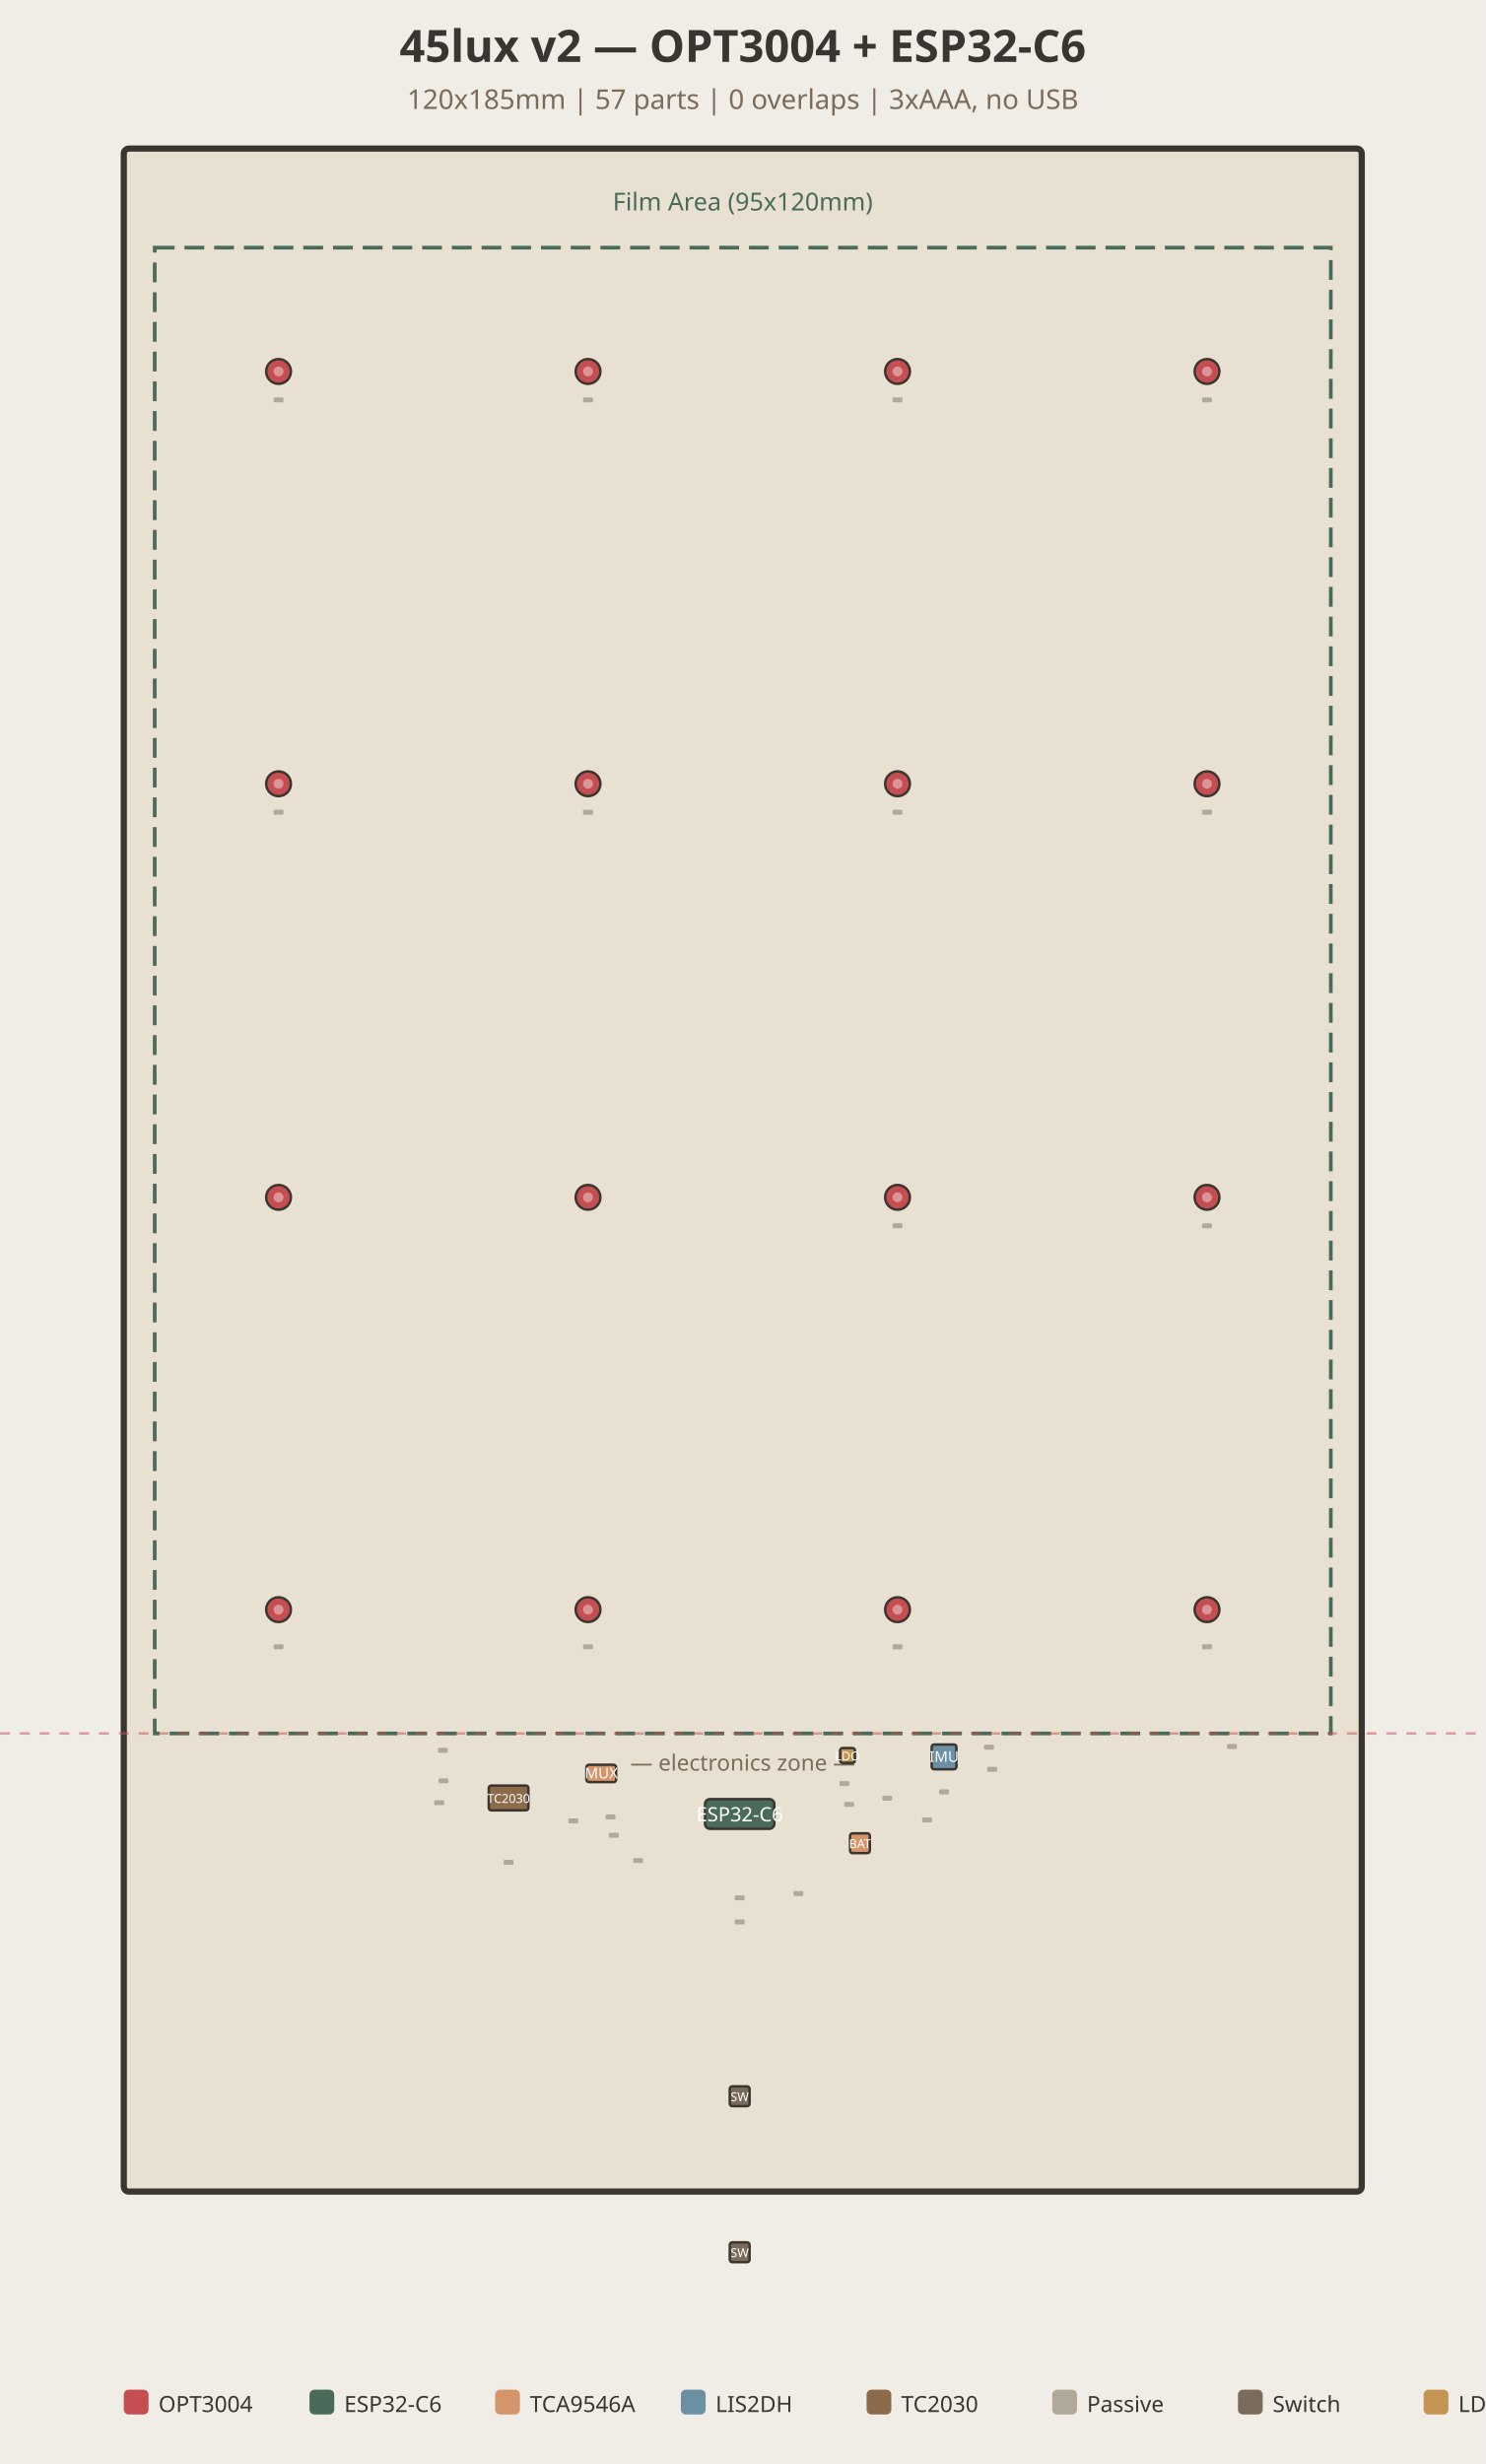
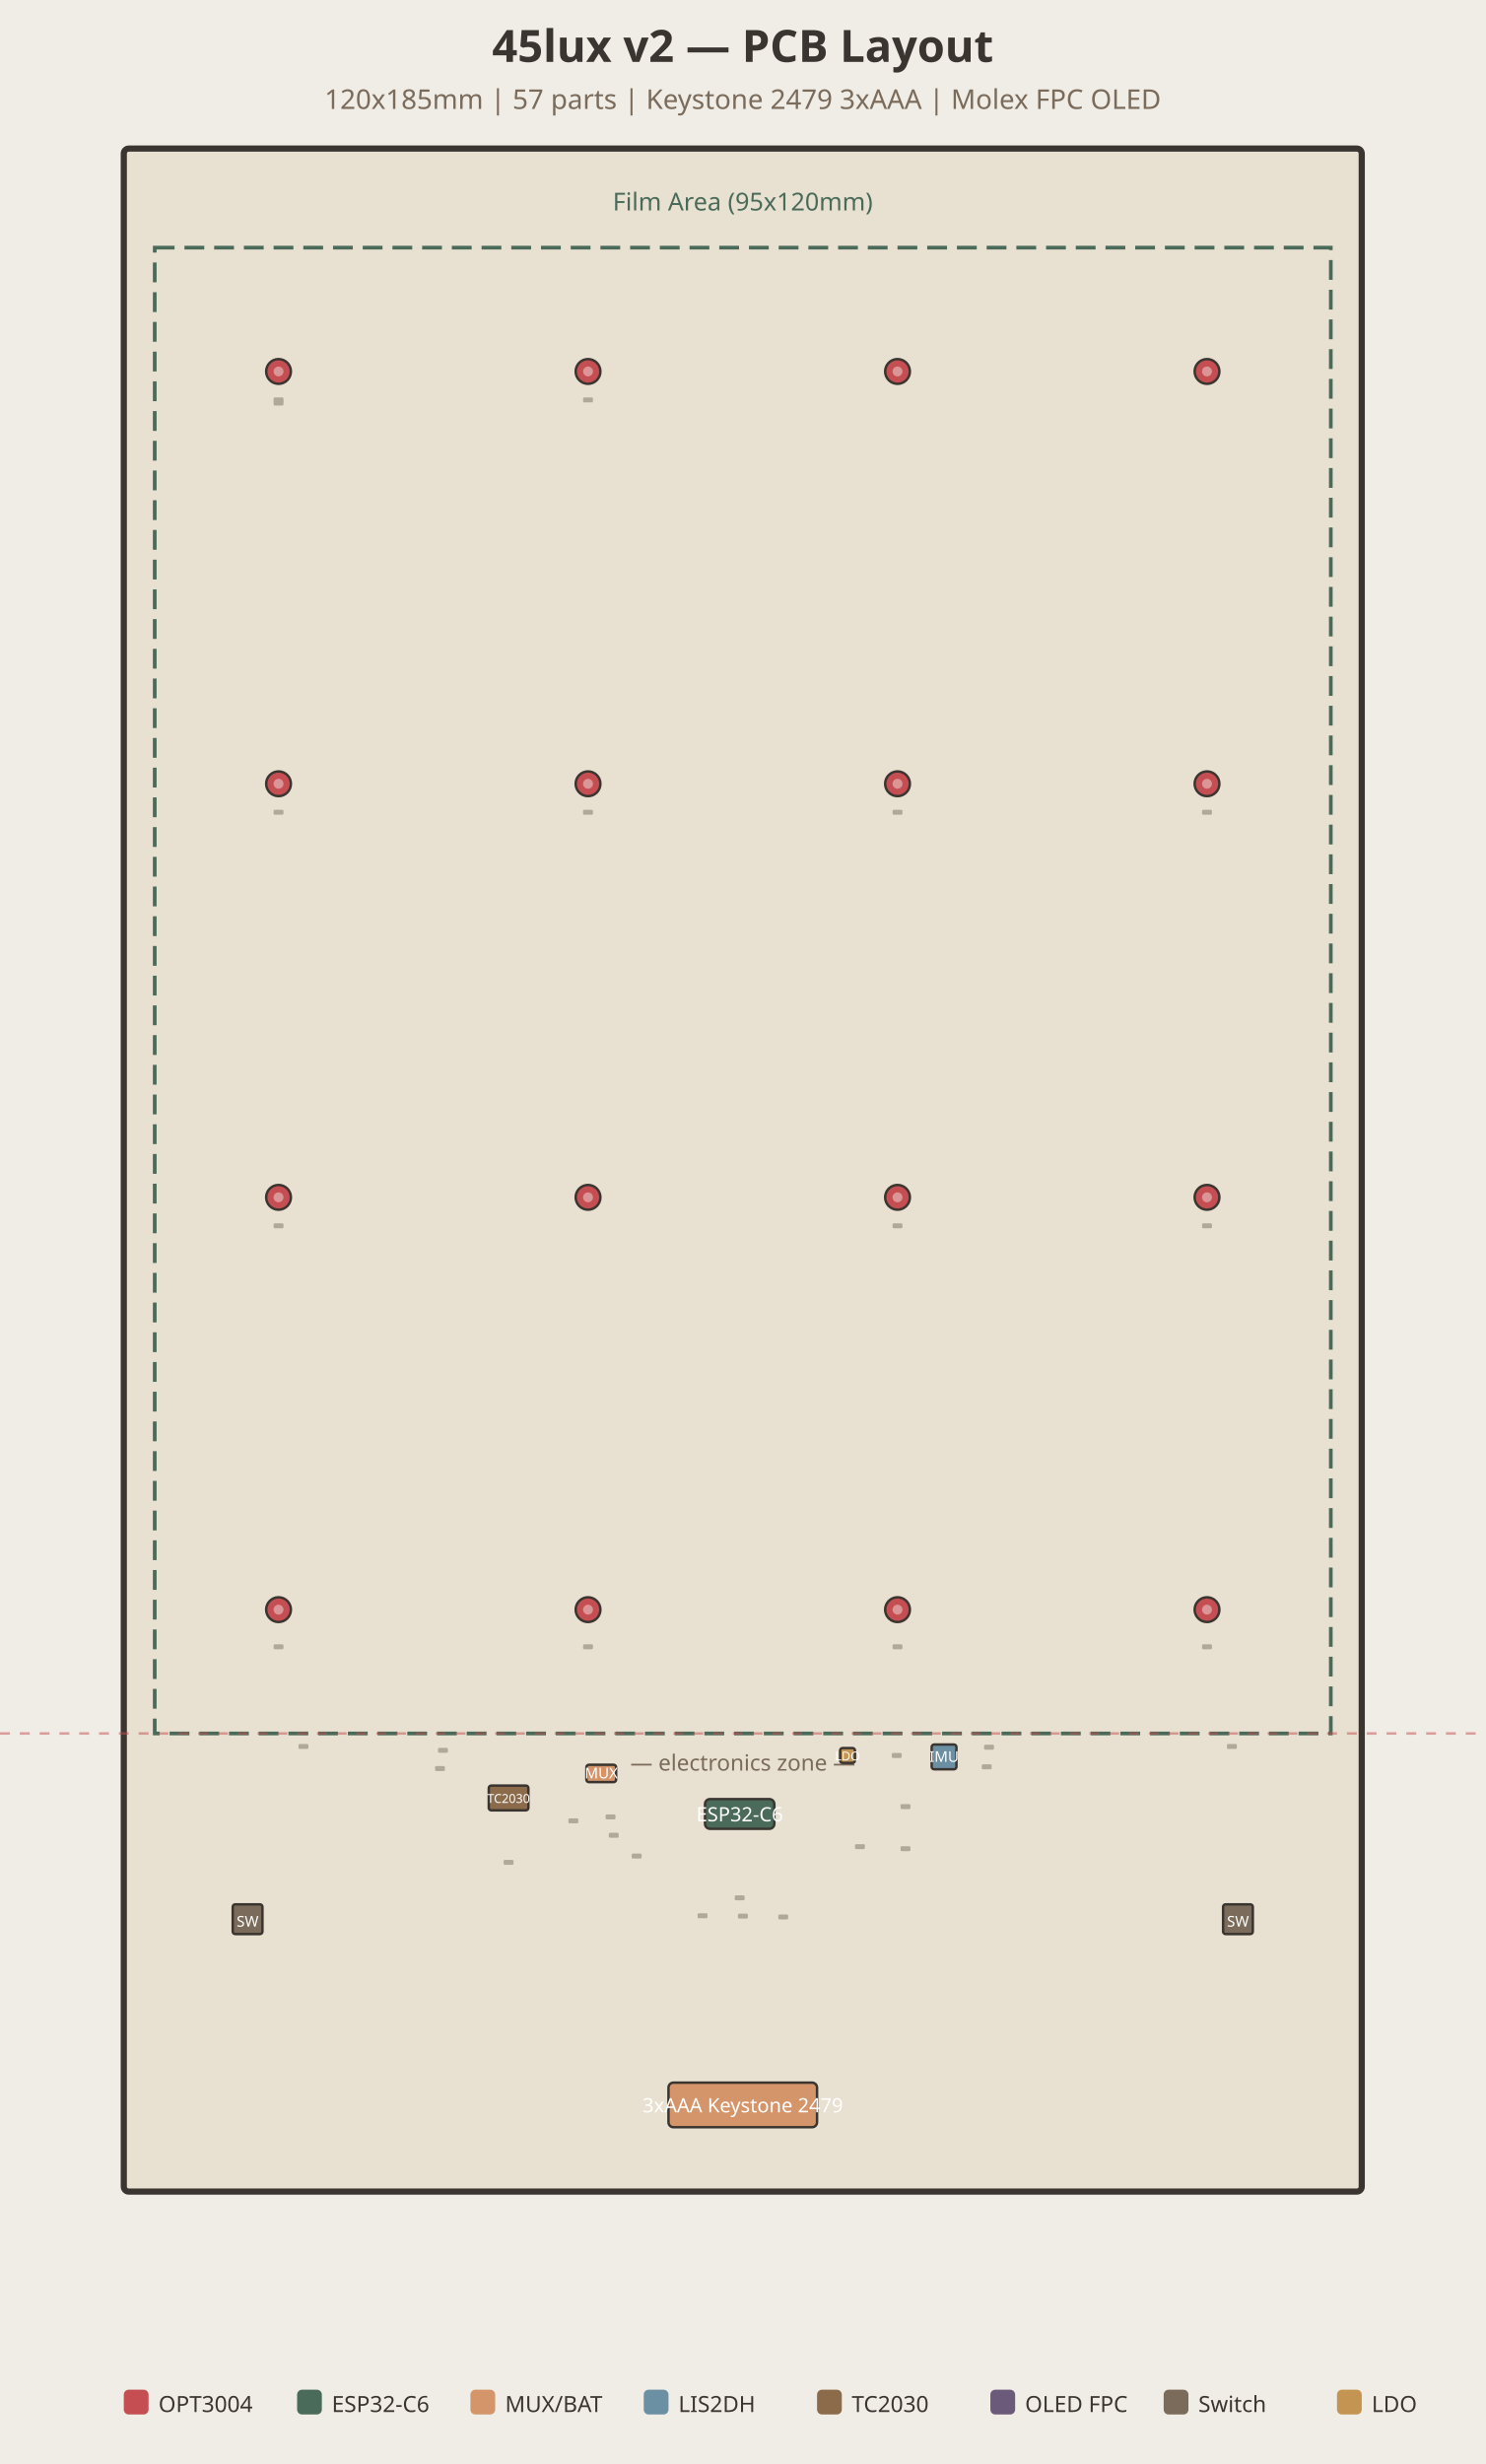
<svg xmlns="http://www.w3.org/2000/svg" width="600.0" height="995.0">
  <rect width="600.0" height="995.0" fill="#f0ece6" />
  <rect x="50.0" y="60.0" width="500.0" height="825.0" fill="#e8e0d0" stroke="#3a3530" stroke-width="2.5" rx="2" />
  <rect x="62.5" y="100.0" width="475.0" height="600.0" fill="none" stroke="#4a6b5a" stroke-width="1.5" stroke-dasharray="8,4" />
  <text x="300.0" y="85.0" text-anchor="middle" font-size="10" fill="#4a6b5a" font-family="sans-serif">Film Area (95x120mm)</text>
  <line x1="0" y1="700.0" x2="600.0" y2="700.0" stroke="#c44e52" stroke-width="1" stroke-dasharray="4,4" opacity="0.5" />
  <text x="300.0" y="715.0" text-anchor="middle" font-size="9" fill="#7a6b5a" font-family="sans-serif">— electronics zone —</text>
+   <rect x="270.0" y="841.0" width="60" height="18" fill="#d4956a" stroke="#3a3530" rx="2" />
+   <text x="300.0" y="853.0" text-anchor="middle" font-size="8" fill="white" font-family="sans-serif">3xAAA Keystone 2479</text>
  <circle cx="112.5" cy="150.0" r="5" fill="#c44e52" stroke="#3a3530" stroke-width="1" />
  <circle cx="112.5" cy="150.0" r="2" fill="white" opacity="0.4" />
  <circle cx="237.5" cy="150.0" r="5" fill="#c44e52" stroke="#3a3530" stroke-width="1" />
  <circle cx="237.5" cy="150.0" r="2" fill="white" opacity="0.4" />
  <circle cx="362.5" cy="150.0" r="5" fill="#c44e52" stroke="#3a3530" stroke-width="1" />
  <circle cx="362.5" cy="150.0" r="2" fill="white" opacity="0.4" />
  <circle cx="487.5" cy="150.0" r="5" fill="#c44e52" stroke="#3a3530" stroke-width="1" />
  <circle cx="487.5" cy="150.0" r="2" fill="white" opacity="0.4" />
  <circle cx="112.5" cy="316.5" r="5" fill="#c44e52" stroke="#3a3530" stroke-width="1" />
  <circle cx="112.5" cy="316.5" r="2" fill="white" opacity="0.4" />
  <circle cx="237.5" cy="316.5" r="5" fill="#c44e52" stroke="#3a3530" stroke-width="1" />
  <circle cx="237.5" cy="316.5" r="2" fill="white" opacity="0.4" />
  <circle cx="362.5" cy="316.5" r="5" fill="#c44e52" stroke="#3a3530" stroke-width="1" />
  <circle cx="362.5" cy="316.5" r="2" fill="white" opacity="0.4" />
  <circle cx="487.5" cy="316.5" r="5" fill="#c44e52" stroke="#3a3530" stroke-width="1" />
  <circle cx="487.5" cy="316.5" r="2" fill="white" opacity="0.4" />
  <circle cx="112.5" cy="483.5" r="5" fill="#c44e52" stroke="#3a3530" stroke-width="1" />
  <circle cx="112.5" cy="483.5" r="2" fill="white" opacity="0.4" />
  <circle cx="237.5" cy="483.5" r="5" fill="#c44e52" stroke="#3a3530" stroke-width="1" />
  <circle cx="237.5" cy="483.5" r="2" fill="white" opacity="0.4" />
  <circle cx="362.5" cy="483.5" r="5" fill="#c44e52" stroke="#3a3530" stroke-width="1" />
  <circle cx="362.5" cy="483.5" r="2" fill="white" opacity="0.4" />
  <circle cx="487.5" cy="483.5" r="5" fill="#c44e52" stroke="#3a3530" stroke-width="1" />
  <circle cx="487.5" cy="483.5" r="2" fill="white" opacity="0.4" />
  <circle cx="112.5" cy="650.0" r="5" fill="#c44e52" stroke="#3a3530" stroke-width="1" />
  <circle cx="112.5" cy="650.0" r="2" fill="white" opacity="0.4" />
  <rect x="110.5" y="664.0" width="4" height="2" fill="#b0a898" stroke="none" rx="0.5" />
  <circle cx="237.5" cy="650.0" r="5" fill="#c44e52" stroke="#3a3530" stroke-width="1" />
  <circle cx="237.5" cy="650.0" r="2" fill="white" opacity="0.4" />
  <rect x="235.5" y="664.0" width="4" height="2" fill="#b0a898" stroke="none" rx="0.5" />
  <circle cx="362.5" cy="650.0" r="5" fill="#c44e52" stroke="#3a3530" stroke-width="1" />
  <circle cx="362.5" cy="650.0" r="2" fill="white" opacity="0.4" />
  <rect x="360.5" y="664.0" width="4" height="2" fill="#b0a898" stroke="none" rx="0.5" />
  <circle cx="487.5" cy="650.0" r="5" fill="#c44e52" stroke="#3a3530" stroke-width="1" />
  <circle cx="487.5" cy="650.0" r="2" fill="white" opacity="0.4" />
  <rect x="485.5" y="664.0" width="4" height="2" fill="#b0a898" stroke="none" rx="0.5" />
+   <rect x="94.0" y="769.0" width="12" height="12" fill="#7a6b5a" stroke="#3a3530" rx="1" />
+   <text x="100.0" y="778.0" text-anchor="middle" font-size="6" fill="white" font-family="sans-serif">SW</text>
+   <rect x="494.0" y="769.0" width="12" height="12" fill="#7a6b5a" stroke="#3a3530" rx="1" />
+   <text x="500.0" y="778.0" text-anchor="middle" font-size="6" fill="white" font-family="sans-serif">SW</text>
  <rect x="339.317" y="705.893" width="6" height="6" fill="#c49452" stroke="#3a3530" rx="1" />
  <text x="342.317" y="710.893" text-anchor="middle" font-size="5" fill="white" font-family="sans-serif">LDO</text>
  <rect x="284.749" y="726.497" width="28" height="12" fill="#4a6b5a" stroke="#3a3530" rx="2" />
  <text x="298.749" y="735.497" text-anchor="middle" font-size="8" fill="white" font-family="sans-serif">ESP32-C6</text>
  <rect x="236.843" y="712.64" width="12" height="7" fill="#d4956a" stroke="#3a3530" rx="1" />
  <text x="242.843" y="718.14" text-anchor="middle" font-size="6" fill="white" font-family="sans-serif">MUX</text>
  <rect x="376.297" y="704.463" width="10" height="10" fill="#6b8fa3" stroke="#3a3530" rx="1" />
  <text x="381.297" y="711.463" text-anchor="middle" font-size="6" fill="white" font-family="sans-serif">IMU</text>
-   <rect x="356.337" y="725.122" width="4" height="2" fill="#b0a898" stroke="none" rx="0.5" />
+   <rect x="363.718" y="728.532" width="4" height="2" fill="#b0a898" stroke="none" rx="0.5" />
  <rect x="197.413" y="721.04" width="16" height="10" fill="#8b6b4a" stroke="#3a3530" rx="1" />
  <text x="205.413" y="728.04" text-anchor="middle" font-size="5" fill="white" font-family="sans-serif">TC2030</text>
-   <rect x="339.051" y="719.235" width="4" height="2" fill="#b0a898" stroke="none" rx="0.5" />
+   <rect x="360.192" y="707.893" width="4" height="2" fill="#b0a898" stroke="none" rx="0.5" />
+   <rect x="296.749" y="765.372" width="4" height="2" fill="#b0a898" stroke="none" rx="0.5" />
+   <rect x="110.5" y="160.5" width="4" height="2" fill="#b0a898" stroke="none" rx="0.5" />
+   <rect x="363.718" y="745.532" width="4" height="2" fill="#b0a898" stroke="none" rx="0.5" />
+   <rect x="235.5" y="327.0" width="4" height="2" fill="#b0a898" stroke="none" rx="0.5" />
  <rect x="244.596" y="732.701" width="4" height="2" fill="#b0a898" stroke="none" rx="0.5" />
-   <rect x="379.297" y="722.588" width="4" height="2" fill="#b0a898" stroke="none" rx="0.5" />
+   <rect x="495.56" y="704.246" width="4" height="2" fill="#b0a898" stroke="none" rx="0.5" />
+   <rect x="360.5" y="494.0" width="4" height="2" fill="#b0a898" stroke="none" rx="0.5" />
+   <rect x="397.46" y="704.548" width="4" height="2" fill="#b0a898" stroke="none" rx="0.5" />
+   <rect x="485.5" y="327.0" width="4" height="2" fill="#b0a898" stroke="none" rx="0.5" />
+   <rect x="235.5" y="160.5" width="4" height="2" fill="#b0a898" stroke="none" rx="0.5" />
+   <rect x="120.56" y="704.246" width="4" height="2" fill="#b0a898" stroke="none" rx="0.5" />
+   <rect x="485.5" y="494.0" width="4" height="2" fill="#b0a898" stroke="none" rx="0.5" />
+   <rect x="110.5" y="494.0" width="4" height="2" fill="#b0a898" stroke="none" rx="0.5" />
+   <rect x="110.5" y="327.0" width="4" height="2" fill="#b0a898" stroke="none" rx="0.5" />
  <rect x="360.5" y="327.0" width="4" height="2" fill="#b0a898" stroke="none" rx="0.5" />
-   <rect x="360.5" y="494.0" width="4" height="2" fill="#b0a898" stroke="none" rx="0.5" />
-   <rect x="110.5" y="160.5" width="4" height="2" fill="#b0a898" stroke="none" rx="0.5" />
-   <rect x="485.5" y="494.0" width="4" height="2" fill="#b0a898" stroke="none" rx="0.5" />
-   <rect x="110.5" y="327.0" width="4" height="2" fill="#b0a898" stroke="none" rx="0.5" />
-   <rect x="235.5" y="327.0" width="4" height="2" fill="#b0a898" stroke="none" rx="0.5" />
+   <rect x="396.521" y="712.458" width="4" height="2" fill="#b0a898" stroke="none" rx="0.5" />
  <rect x="176.907" y="705.815" width="4" height="2" fill="#b0a898" stroke="none" rx="0.5" />
-   <rect x="485.5" y="327.0" width="4" height="2" fill="#b0a898" stroke="none" rx="0.5" />
-   <rect x="495.56" y="704.246" width="4" height="2" fill="#b0a898" stroke="none" rx="0.5" />
-   <rect x="397.46" y="704.548" width="4" height="2" fill="#b0a898" stroke="none" rx="0.5" />
-   <rect x="340.962" y="727.622" width="4" height="2" fill="#b0a898" stroke="none" rx="0.5" />
-   <rect x="485.5" y="160.5" width="4" height="2" fill="#b0a898" stroke="none" rx="0.5" />
-   <rect x="235.5" y="160.5" width="4" height="2" fill="#b0a898" stroke="none" rx="0.5" />
-   <rect x="360.5" y="160.5" width="4" height="2" fill="#b0a898" stroke="none" rx="0.5" />
+   <rect x="298.051" y="772.758" width="4" height="2" fill="#b0a898" stroke="none" rx="0.5" />
+   <rect x="245.881" y="740.107" width="4" height="2" fill="#b0a898" stroke="none" rx="0.5" />
+   <rect x="345.324" y="744.703" width="4" height="2" fill="#b0a898" stroke="none" rx="0.5" />
  <rect x="203.413" y="751.052" width="4" height="2" fill="#b0a898" stroke="none" rx="0.5" />
-   <rect x="296.749" y="765.372" width="4" height="2" fill="#b0a898" stroke="none" rx="0.5" />
-   <rect x="245.881" y="740.107" width="4" height="2" fill="#b0a898" stroke="none" rx="0.5" />
-   <rect x="343.328" y="740.324" width="8" height="8" fill="#d4956a" stroke="#3a3530" rx="1" />
-   <text x="347.328" y="746.324" text-anchor="middle" font-size="5" fill="white" font-family="sans-serif">BAT</text>
-   <rect x="372.466" y="733.927" width="4" height="2" fill="#b0a898" stroke="none" rx="0.5" />
-   <rect x="177.12" y="718.131" width="4" height="2" fill="#b0a898" stroke="none" rx="0.5" />
-   <rect x="175.356" y="726.96" width="4" height="2" fill="#b0a898" stroke="none" rx="0.5" />
-   <rect x="296.749" y="775.122" width="4" height="2" fill="#b0a898" stroke="none" rx="0.5" />
-   <rect x="398.732" y="713.476" width="4" height="2" fill="#b0a898" stroke="none" rx="0.5" />
+   <rect x="281.749" y="772.622" width="4" height="2" fill="#b0a898" stroke="none" rx="0.5" />
+   <rect x="175.71" y="713.169" width="4" height="2" fill="#b0a898" stroke="none" rx="0.5" />
+   <rect x="110.5" y="161.75" width="4" height="2" fill="#b0a898" stroke="none" rx="0.5" />
  <rect x="229.57" y="734.283" width="4" height="2" fill="#b0a898" stroke="none" rx="0.5" />
-   <rect x="294.749" y="842.497" width="8" height="8" fill="#7a6b5a" stroke="#3a3530" rx="1" />
-   <text x="298.749" y="848.497" text-anchor="middle" font-size="5" fill="white" font-family="sans-serif">SW</text>
-   <rect x="255.712" y="750.31" width="4" height="2" fill="#b0a898" stroke="none" rx="0.5" />
-   <rect x="294.749" y="905.5" width="8" height="8" fill="#7a6b5a" stroke="#3a3530" rx="1" />
-   <text x="298.749" y="911.5" text-anchor="middle" font-size="5" fill="white" font-family="sans-serif">SW</text>
-   <rect x="320.464" y="763.659" width="4" height="2" fill="#b0a898" stroke="none" rx="0.5" />
-   <text x="300.0" y="25" text-anchor="middle" font-size="18" fill="#3a3530" font-family="sans-serif" font-weight="bold">45lux v2 — OPT3004 + ESP32-C6</text>
-   <text x="300.0" y="44" text-anchor="middle" font-size="11" fill="#7a6b5a" font-family="sans-serif">120x185mm | 57 parts | 0 overlaps | 3xAAA, no USB</text>
+   <rect x="255.138" y="748.504" width="4" height="2" fill="#b0a898" stroke="none" rx="0.5" />
+   <rect x="314.34" y="773.094" width="4" height="2" fill="#b0a898" stroke="none" rx="0.5" />
+   <text x="300.0" y="25" text-anchor="middle" font-size="18" fill="#3a3530" font-family="sans-serif" font-weight="bold">45lux v2 — PCB Layout</text>
+   <text x="300.0" y="44" text-anchor="middle" font-size="11" fill="#7a6b5a" font-family="sans-serif">120x185mm | 57 parts | Keystone 2479 3xAAA | Molex FPC OLED</text>
  <rect x="50" y="965.0" width="10" height="10" fill="#c44e52" rx="2" />
  <text x="64" y="974.0" font-size="9" fill="#3a3530" font-family="sans-serif">OPT3004</text>
-   <rect x="125" y="965.0" width="10" height="10" fill="#4a6b5a" rx="2" />
-   <text x="139" y="974.0" font-size="9" fill="#3a3530" font-family="sans-serif">ESP32-C6</text>
-   <rect x="200" y="965.0" width="10" height="10" fill="#d4956a" rx="2" />
-   <text x="214" y="974.0" font-size="9" fill="#3a3530" font-family="sans-serif">TCA9546A</text>
-   <rect x="275" y="965.0" width="10" height="10" fill="#6b8fa3" rx="2" />
-   <text x="289" y="974.0" font-size="9" fill="#3a3530" font-family="sans-serif">LIS2DH</text>
-   <rect x="350" y="965.0" width="10" height="10" fill="#8b6b4a" rx="2" />
-   <text x="364" y="974.0" font-size="9" fill="#3a3530" font-family="sans-serif">TC2030</text>
-   <rect x="425" y="965.0" width="10" height="10" fill="#b0a898" rx="2" />
-   <text x="439" y="974.0" font-size="9" fill="#3a3530" font-family="sans-serif">Passive</text>
-   <rect x="500" y="965.0" width="10" height="10" fill="#7a6b5a" rx="2" />
-   <text x="514" y="974.0" font-size="9" fill="#3a3530" font-family="sans-serif">Switch</text>
-   <rect x="575" y="965.0" width="10" height="10" fill="#c49452" rx="2" />
-   <text x="589" y="974.0" font-size="9" fill="#3a3530" font-family="sans-serif">LDO</text>
+   <rect x="120" y="965.0" width="10" height="10" fill="#4a6b5a" rx="2" />
+   <text x="134" y="974.0" font-size="9" fill="#3a3530" font-family="sans-serif">ESP32-C6</text>
+   <rect x="190" y="965.0" width="10" height="10" fill="#d4956a" rx="2" />
+   <text x="204" y="974.0" font-size="9" fill="#3a3530" font-family="sans-serif">MUX/BAT</text>
+   <rect x="260" y="965.0" width="10" height="10" fill="#6b8fa3" rx="2" />
+   <text x="274" y="974.0" font-size="9" fill="#3a3530" font-family="sans-serif">LIS2DH</text>
+   <rect x="330" y="965.0" width="10" height="10" fill="#8b6b4a" rx="2" />
+   <text x="344" y="974.0" font-size="9" fill="#3a3530" font-family="sans-serif">TC2030</text>
+   <rect x="400" y="965.0" width="10" height="10" fill="#6b5a7a" rx="2" />
+   <text x="414" y="974.0" font-size="9" fill="#3a3530" font-family="sans-serif">OLED FPC</text>
+   <rect x="470" y="965.0" width="10" height="10" fill="#7a6b5a" rx="2" />
+   <text x="484" y="974.0" font-size="9" fill="#3a3530" font-family="sans-serif">Switch</text>
+   <rect x="540" y="965.0" width="10" height="10" fill="#c49452" rx="2" />
+   <text x="554" y="974.0" font-size="9" fill="#3a3530" font-family="sans-serif">LDO</text>
</svg>
